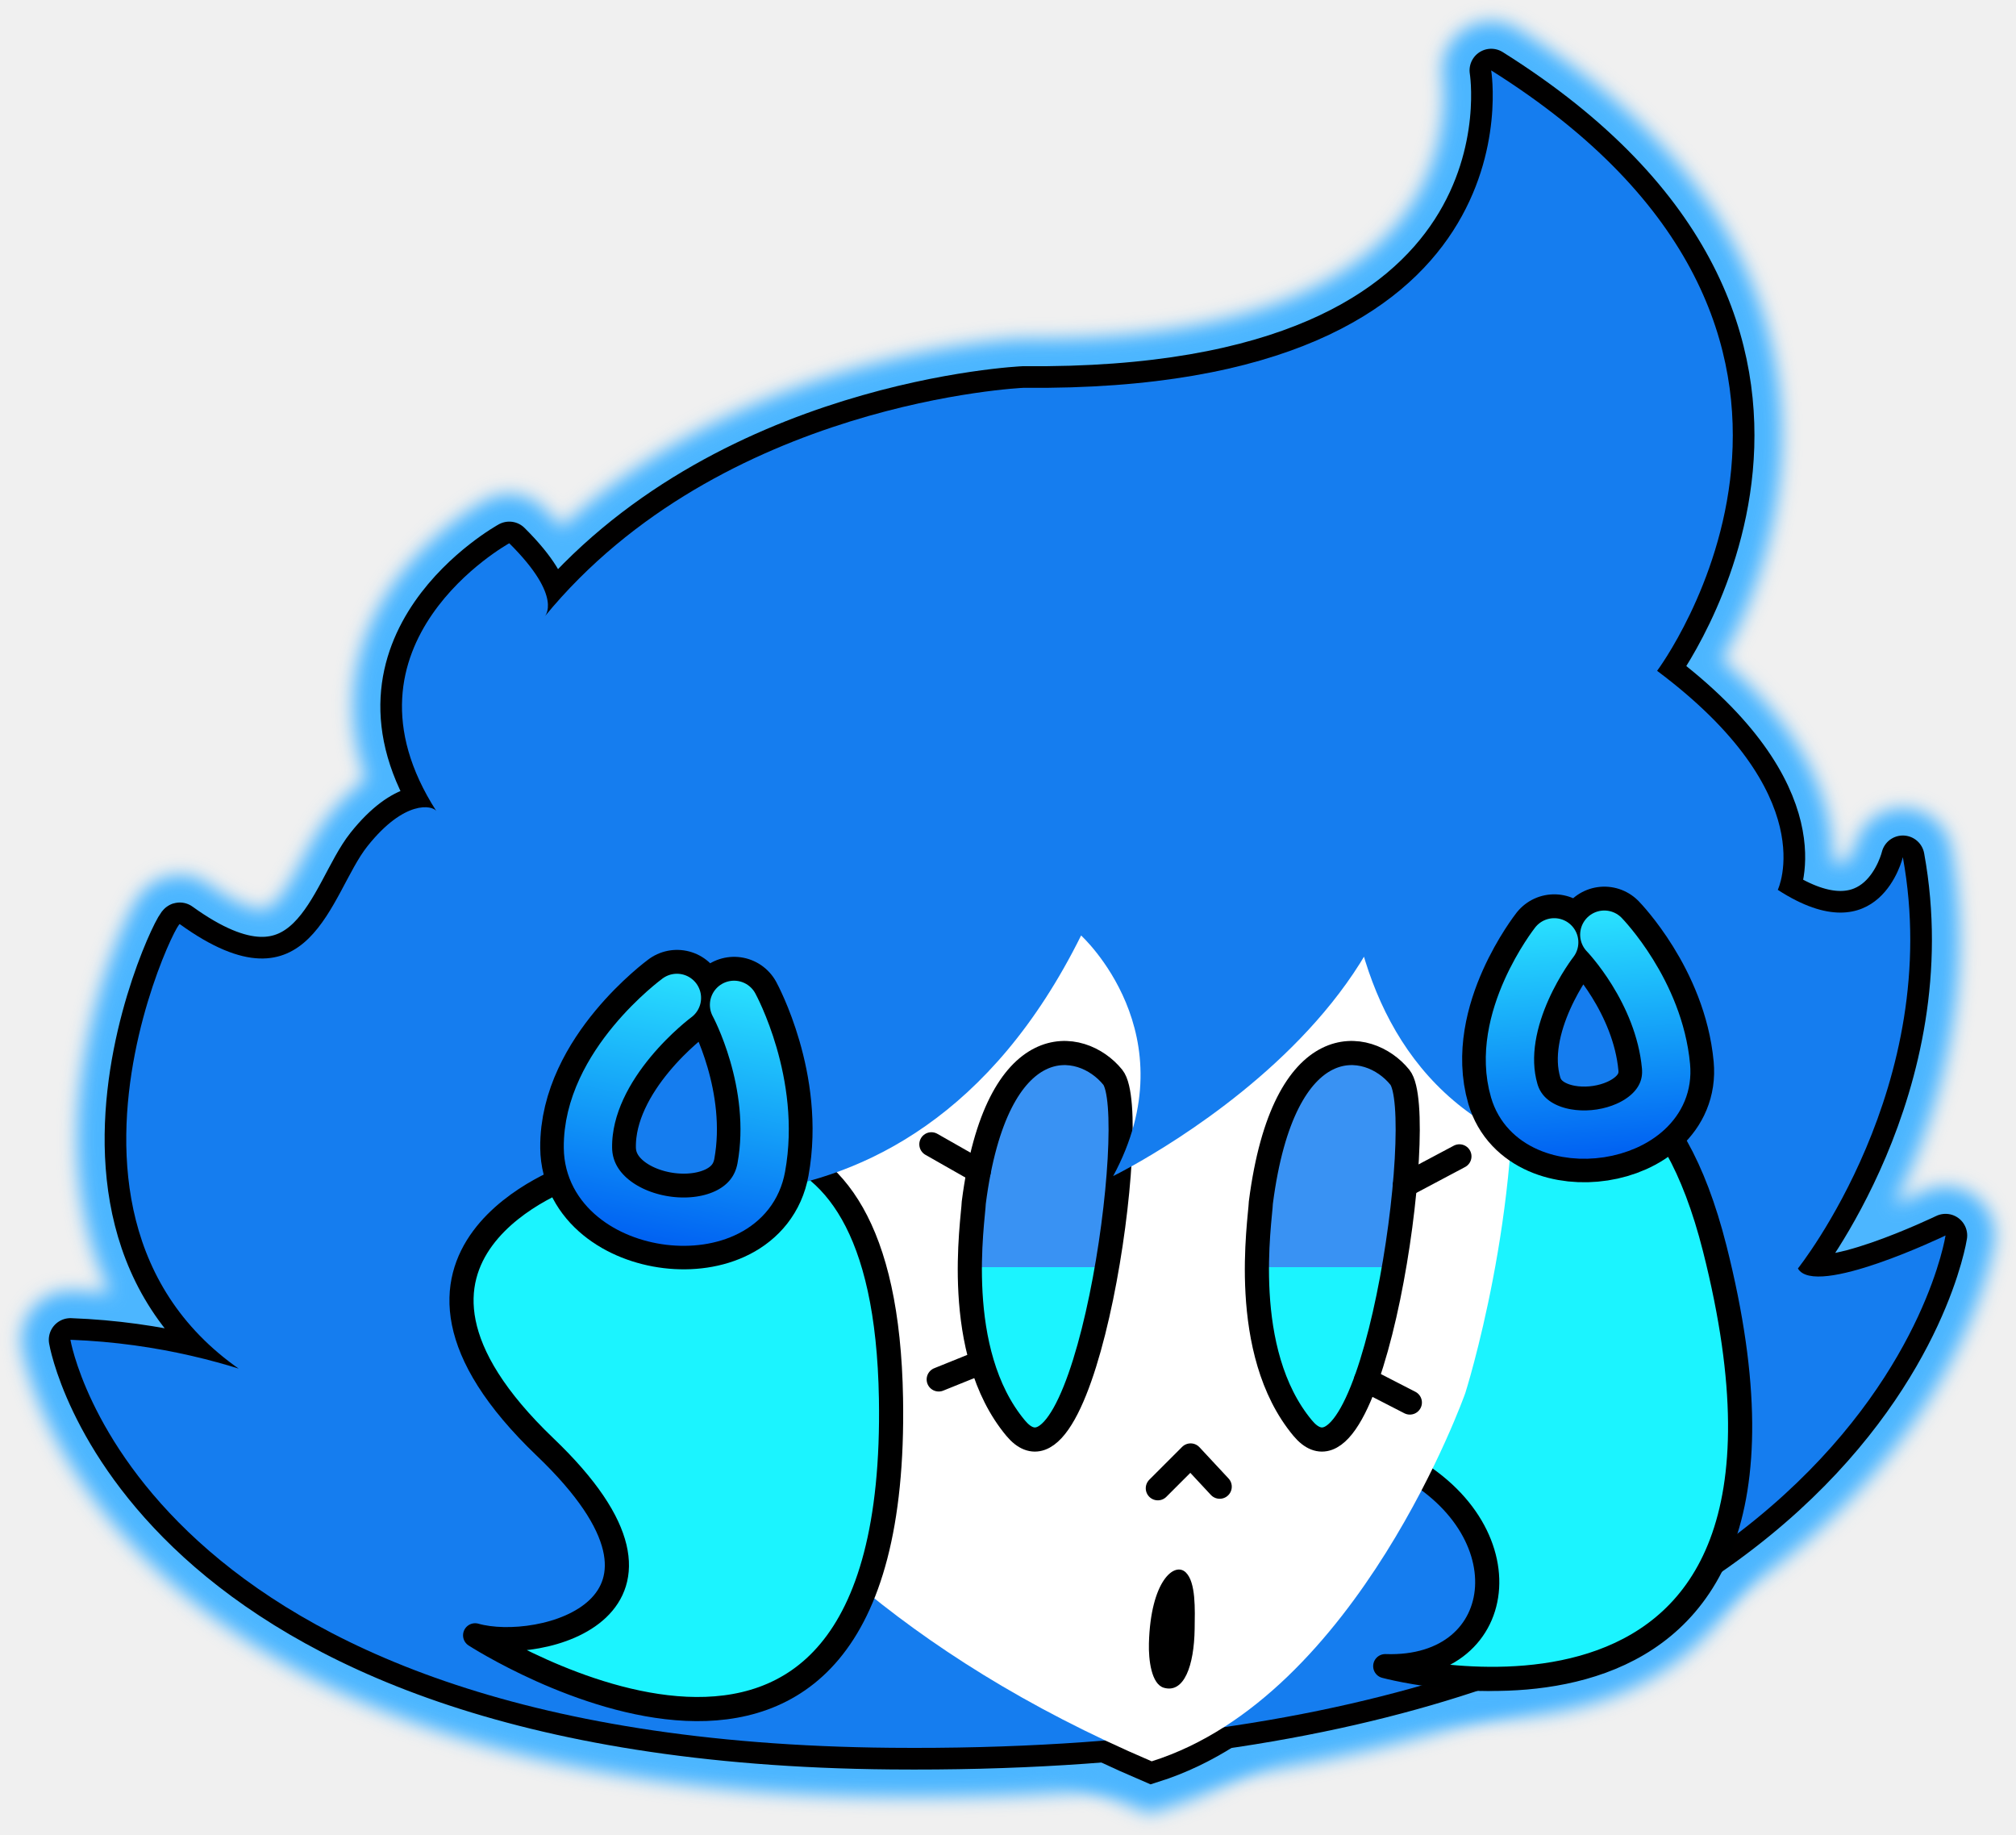
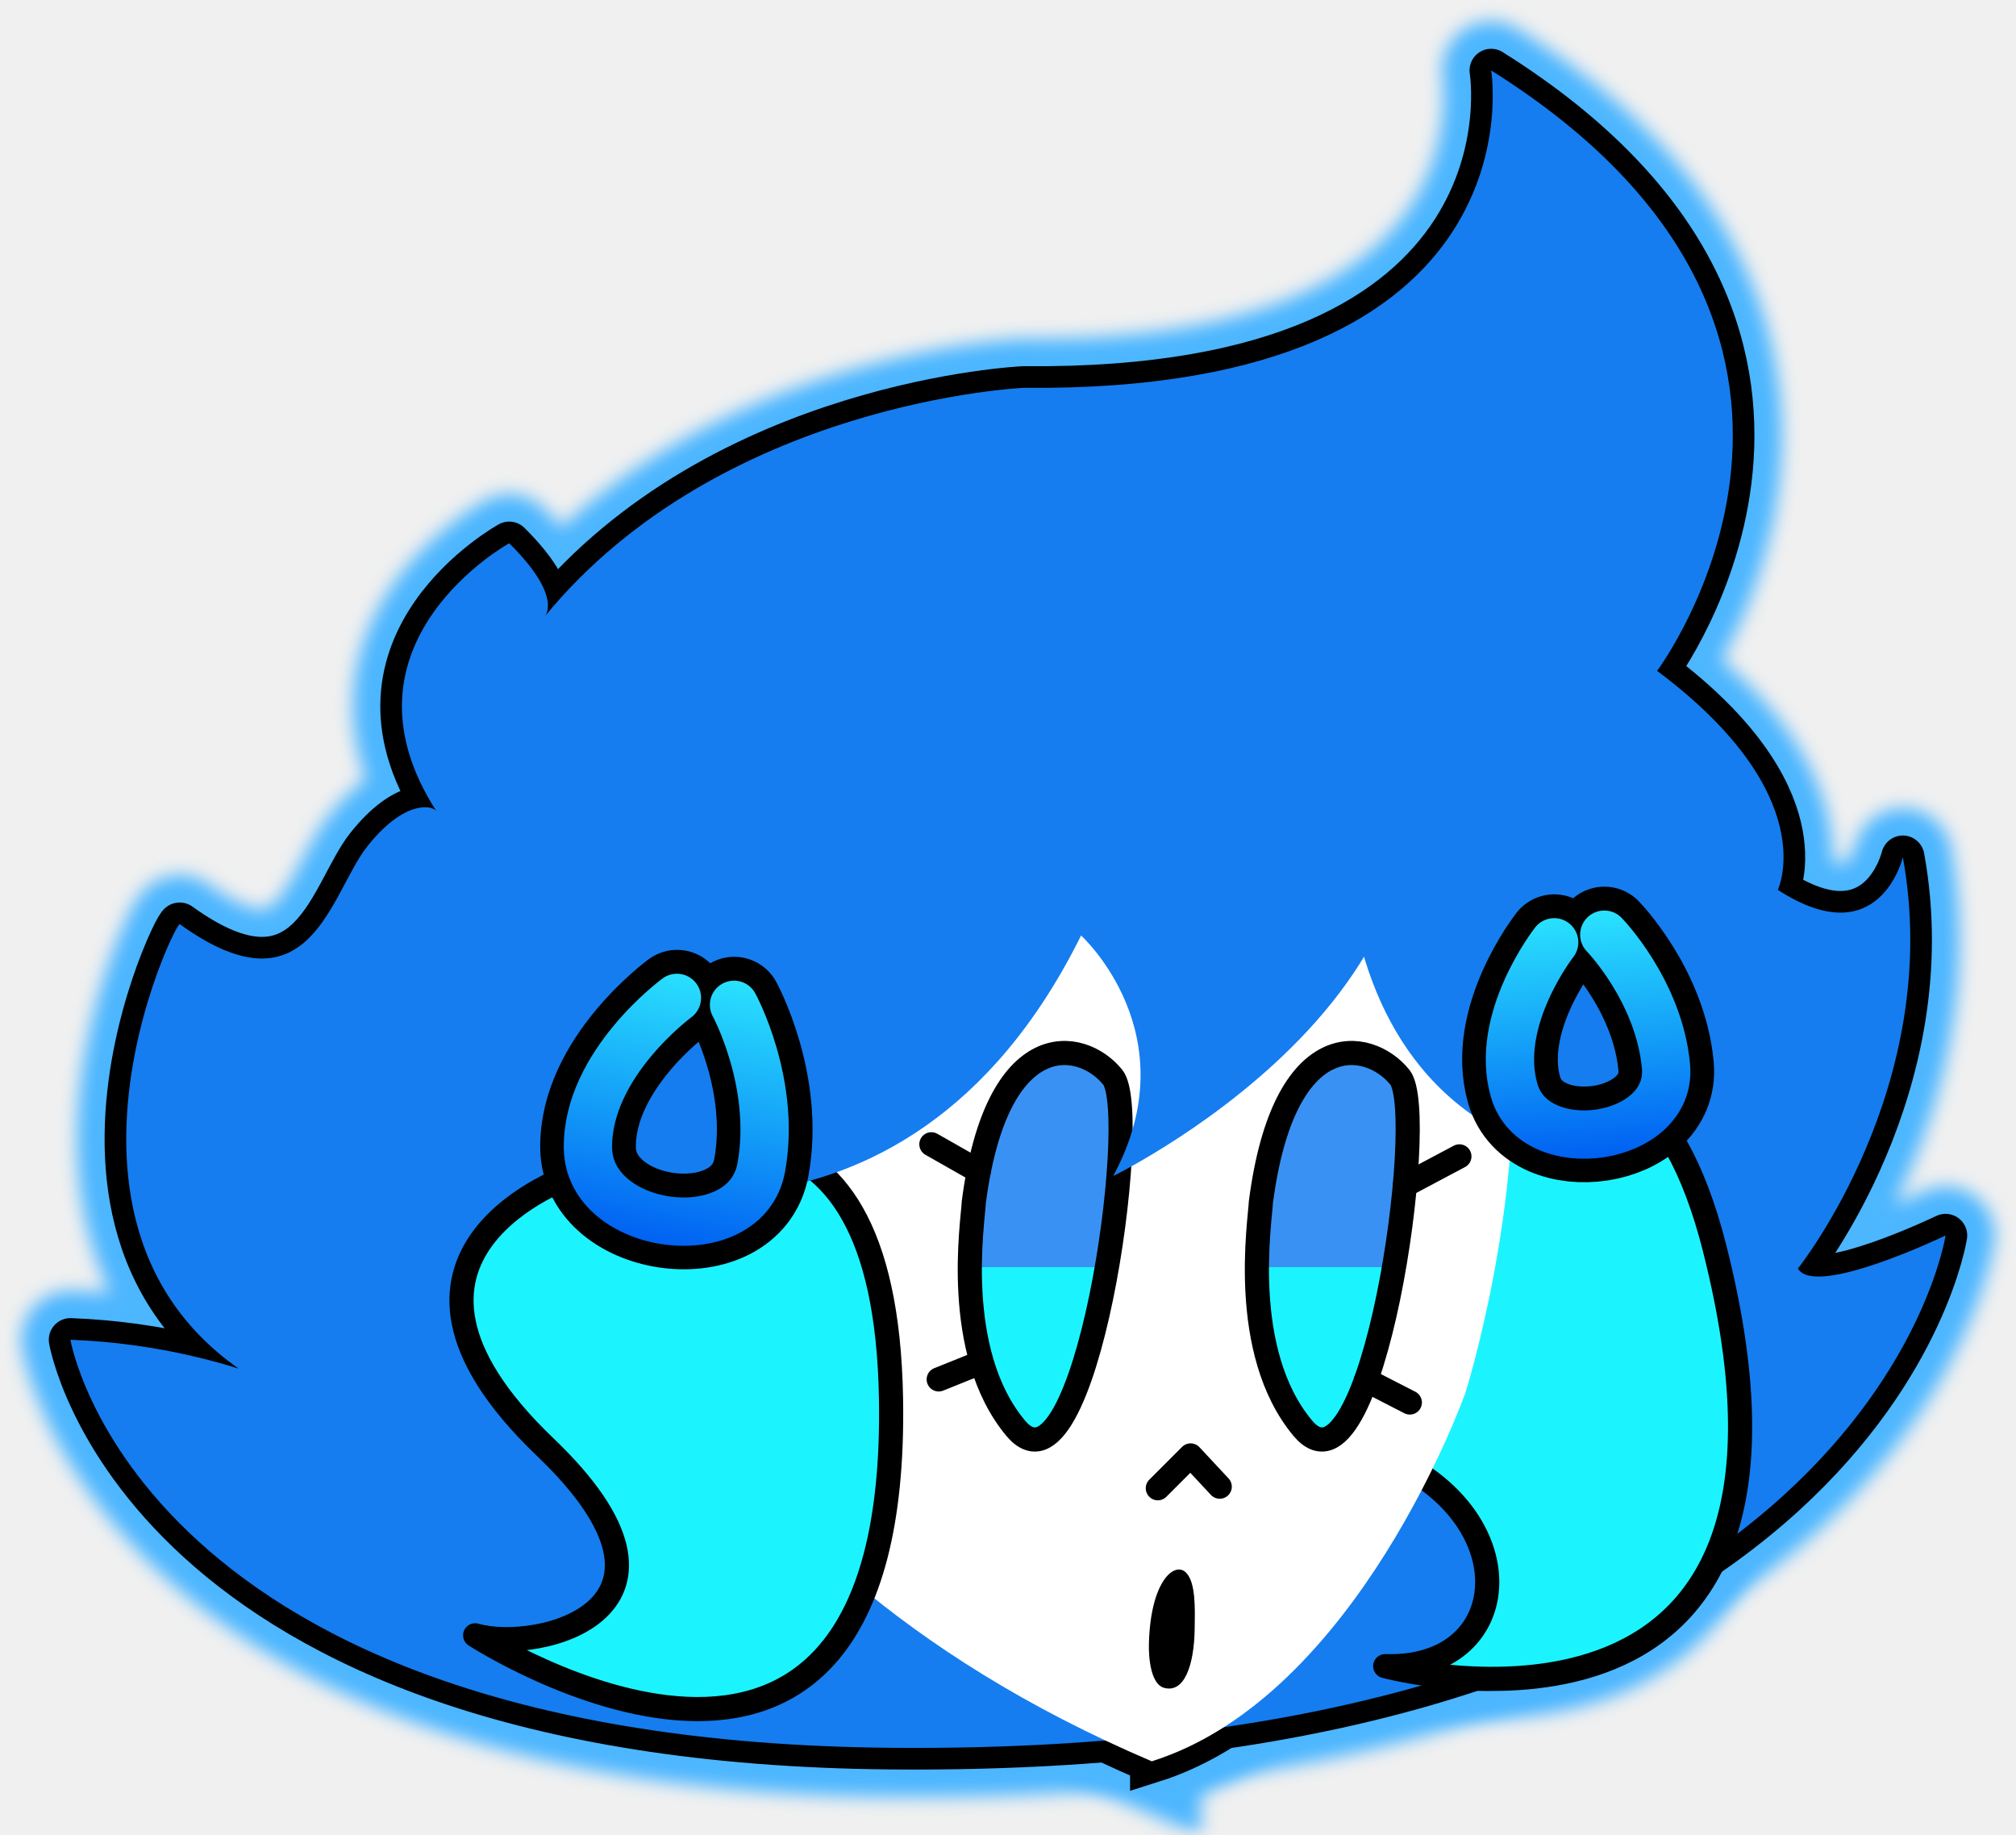
- <svg xmlns="http://www.w3.org/2000/svg" xmlns:xlink="http://www.w3.org/1999/xlink" width="55.196mm" height="50.227mm" viewBox="0 0 55.196 50.227" version="1.1" id="svg1">
-   <defs id="defs1">
-     <filter style="color-interpolation-filters:sRGB" id="filter51" x="-0.038" y="-0.042" width="1.075" height="1.084">
-       <feGaussianBlur stdDeviation="0.244" id="feGaussianBlur51" />
+ <svg xmlns="http://www.w3.org/2000/svg" xmlns:xlink="http://www.w3.org/1999/xlink" width="208.614" height="189.832" viewBox="0 0 55.196 50.227">
+   <defs>
+     <linearGradient xlink:href="#prefix__a" id="prefix__f" x1="77.301" y1="39.614" x2="77.301" y2="39.617" gradientUnits="userSpaceOnUse" gradientTransform="matrix(1.00159 0 0 .95875 -43.069 .944)" />
+     <linearGradient id="prefix__a">
+       <stop offset="0" stop-color="#3992f3" />
+       <stop offset="1" stop-color="#1bf4ff" />
+     </linearGradient>
+     <linearGradient xlink:href="#prefix__a" id="prefix__g" gradientUnits="userSpaceOnUse" gradientTransform="matrix(1.00159 0 0 .95875 -42.58 .944)" x1="77.301" y1="39.614" x2="77.301" y2="39.617" />
+     <linearGradient xlink:href="#prefix__b" id="prefix__h" x1="37.503" y1="64.629" x2="37.694" y2="57.443" gradientUnits="userSpaceOnUse" gradientTransform="rotate(9.352 231.727 -51.249) scale(1.09791)" />
+     <linearGradient id="prefix__b">
+       <stop offset="0" stop-color="#0060f2" />
+       <stop offset="1" stop-color="#2be7ff" />
+     </linearGradient>
+     <linearGradient xlink:href="#prefix__b" id="prefix__i" gradientUnits="userSpaceOnUse" gradientTransform="rotate(-6.263 -200.137 -72.077) scale(.96755)" x1="37.503" y1="64.629" x2="37.694" y2="57.443" />
+     <filter id="prefix__c" x="-.038" y="-.042" width="1.075" height="1.084" color-interpolation-filters="sRGB">
+       <feGaussianBlur stdDeviation=".244" />
    </filter>
-     <filter style="color-interpolation-filters:sRGB" id="filter52" x="-0.145" y="-0.114" width="1.29" height="1.23">
-       <feGaussianBlur stdDeviation="0.244" id="feGaussianBlur52" />
+     <filter id="prefix__d" x="-.145" y="-.114" width="1.29" height="1.23" color-interpolation-filters="sRGB">
+       <feGaussianBlur stdDeviation=".244" />
    </filter>
-     <filter style="color-interpolation-filters:sRGB" id="filter53" x="-0.077" y="-0.065" width="1.153" height="1.132">
-       <feGaussianBlur stdDeviation="0.244" id="feGaussianBlur53" />
+     <filter id="prefix__e" x="-.077" y="-.065" width="1.153" height="1.132" color-interpolation-filters="sRGB">
+       <feGaussianBlur stdDeviation=".244" />
    </filter>
-     <linearGradient xlink:href="#linearGradient31" id="linearGradient32" x1="77.301" y1="39.614" x2="77.301" y2="39.617" gradientUnits="userSpaceOnUse" gradientTransform="matrix(1.00159,0,0,0.9587473,-43.06898,0.9436217)" />
-     <linearGradient id="linearGradient31">
-       <stop style="stop-color:#3992f3;stop-opacity:1;" offset="0" id="stop31" />
-       <stop style="stop-color:#1bf4ff;stop-opacity:1;" offset="1" id="stop32" />
-     </linearGradient>
-     <linearGradient xlink:href="#linearGradient31" id="linearGradient34" gradientUnits="userSpaceOnUse" gradientTransform="matrix(1.00159,0,0,0.9587473,-42.58049,0.9436217)" x1="77.301" y1="39.614" x2="77.301" y2="39.617" />
-     <linearGradient xlink:href="#linearGradient25" id="linearGradient26" x1="37.503" y1="64.629" x2="37.694" y2="57.443" gradientUnits="userSpaceOnUse" gradientTransform="matrix(1.083318,0.1784096,-0.1784096,1.083318,-5.248146,-38.33667)" />
-     <linearGradient id="linearGradient25">
-       <stop style="stop-color:#0060f2;stop-opacity:1;" offset="0" id="stop25" />
-       <stop style="stop-color:#2be7ff;stop-opacity:1;" offset="1" id="stop26" />
-     </linearGradient>
-     <linearGradient xlink:href="#linearGradient25" id="linearGradient27" gradientUnits="userSpaceOnUse" gradientTransform="matrix(0.9617747,-0.105551,0.105551,0.9617747,6.668303,-22.26338)" x1="37.503" y1="64.629" x2="37.694" y2="57.443" />
  </defs>
-   <g id="layer1" transform="translate(-74.54072,-71.13755)">
-     <g id="g94" transform="translate(68.72214,66.89492)">
-       <path style="fill:#00ffff;fill-opacity:1;stroke:#4cb6ff;stroke-width:2.685;stroke-linecap:butt;stroke-linejoin:round;stroke-dasharray:none;stroke-opacity:1;filter:url(#filter51)" d="m 7.747,40.916 c 0,0 1.85,10.985 22.47,11.168 26.698,0.238 28.869,-14.023 28.869,-14.023 0,0 -3.573,1.721 -4.042,0.903 0,0 4.011,-5.017 2.873,-11.259 0,0 -0.636,2.703 -3.424,0.895 0,0 1.25,-2.59 -3.304,-5.995 0,0 6.925,-9.24 -4.543,-16.435 0,0 1.473,8.83 -12.799,8.688 0,0 -8.282,0.363 -13.12,6.266 0,0 0.54,-0.518 -0.965,-2.011 0,0 -4.953,2.731 -1.996,7.331 -0.106,-0.157 -0.868,-0.32 -1.888,0.963 -1.02,1.283 -1.547,4.72 -5.136,2.132 -0.126,-0.11 -5.464,10.906 5.046,13.692 0,0 -3.181,-2.135 -8.04,-2.315 z" id="path42" />
-       <path style="fill:#00ffff;fill-opacity:1;stroke:#4cb6ff;stroke-width:2.685;stroke-linecap:butt;stroke-linejoin:miter;stroke-dasharray:none;stroke-opacity:1;filter:url(#filter52)" d="m 41.721,36.663 c 0,0 -5.091,4.033 1.915,7.235 3.75,1.714 3.326,5.807 -0.154,5.685 0,0 12.792,3.465 9.021,-11.433 -2.316,-9.15 -8.646,-3.296 -10.782,-1.487 z" id="path43" />
-       <path style="fill:#00ffff;fill-opacity:1;stroke:#4cb6ff;stroke-width:2.685;stroke-linecap:butt;stroke-linejoin:miter;stroke-dasharray:none;stroke-opacity:1;filter:url(#filter53)" d="M 37.351,52.454 C 23.607,46.589 22.065,36.621 22.065,36.621 c 0,0 -0.462,-13.777 14.899,-14.045 15.361,-0.268 8.973,19.798 8.973,19.798 0,0 -2.941,8.304 -8.586,10.08 z" id="path44" />
-       <path style="display:inline;fill:#1be449;fill-opacity:1;stroke:#010000;stroke-width:1.185;stroke-linecap:butt;stroke-linejoin:round;stroke-dasharray:none;stroke-opacity:1" d="m 7.747,40.916 c 0,0 1.85,10.985 22.47,11.168 26.698,0.238 28.869,-14.023 28.869,-14.023 0,0 -3.573,1.721 -4.042,0.903 0,0 4.011,-5.017 2.873,-11.259 0,0 -0.636,2.703 -3.424,0.895 0,0 1.25,-2.59 -3.304,-5.995 0,0 6.925,-9.24 -4.543,-16.435 0,0 1.473,8.83 -12.799,8.688 0,0 -8.282,0.363 -13.12,6.266 0,0 0.54,-0.518 -0.965,-2.011 0,0 -4.953,2.731 -1.996,7.331 -0.106,-0.157 -0.868,-0.32 -1.888,0.963 -1.02,1.283 -1.547,4.72 -5.136,2.132 -0.126,-0.11 -5.464,10.906 5.046,13.692 0,0 -3.181,-2.135 -8.04,-2.315 z" id="path22-2" />
-       <path style="display:inline;fill:#1be449;fill-opacity:1;stroke:#010000;stroke-width:1.185;stroke-linecap:butt;stroke-linejoin:miter;stroke-dasharray:none;stroke-opacity:1" d="m 41.721,36.663 c 0,0 -5.091,4.033 1.915,7.235 3.75,1.714 3.326,5.807 -0.154,5.685 0,0 12.792,3.465 9.021,-11.433 -2.316,-9.15 -8.646,-3.296 -10.782,-1.487 z" id="path24-5-8" />
-       <path style="display:inline;fill:#1be449;fill-opacity:1;stroke:#010000;stroke-width:1.185;stroke-linecap:butt;stroke-linejoin:miter;stroke-dasharray:none;stroke-opacity:1" d="M 37.351,52.454 C 23.607,46.589 22.065,36.621 22.065,36.621 c 0,0 -0.462,-13.777 14.899,-14.045 15.361,-0.268 8.973,19.798 8.973,19.798 0,0 -2.941,8.304 -8.586,10.08 z" id="path21-9" />
-       <path style="fill:#157def;fill-opacity:1;stroke:none;stroke-width:0.245px;stroke-linecap:butt;stroke-linejoin:miter;stroke-opacity:1" d="m 2.768,-12.139 c 0,0 1.85,10.985 22.47,11.168 26.698,0.238 28.869,-14.023 28.869,-14.023 0,0 -3.573,1.721 -4.042,0.903 0,0 4.011,-5.017 2.873,-11.259 0,0 -0.636,2.703 -3.424,0.895 0,0 1.25,-2.59 -3.304,-5.995 0,0 6.925,-9.24 -4.543,-16.435 0,0 1.473,8.83 -12.799,8.688 0,0 -8.282,0.363 -13.12,6.266 0,0 0.54,-0.518 -0.965,-2.011 0,0 -4.953,2.731 -1.996,7.331 -0.106,-0.157 -0.868,-0.32 -1.888,0.963 -1.02,1.283 -1.547,4.72 -5.136,2.132 -0.126,-0.11 -5.464,10.906 5.046,13.692 0,0 -3.181,-2.135 -8.04,-2.315 z" id="path22" transform="translate(4.978514,53.05475)" />
-       <path style="fill:#1bf4ff;fill-opacity:1;stroke:#000000;stroke-width:0.661;stroke-linecap:round;stroke-linejoin:round;stroke-dasharray:none;stroke-opacity:1" d="m 41.984,36.929 c 0,0 -5.091,4.033 1.915,7.235 3.75,1.714 3.326,5.807 -0.154,5.685 0,0 12.792,3.465 9.021,-11.433 -2.316,-9.15 -8.646,-3.296 -10.782,-1.487 z" id="path24-5" />
-       <path style="fill:#ffffff;fill-opacity:1;stroke:none;stroke-width:0.3;stroke-linecap:butt;stroke-linejoin:miter;stroke-dasharray:none;stroke-opacity:1" d="M 37.351,52.454 C 23.607,46.589 22.065,36.621 22.065,36.621 c 0,0 -0.462,-13.777 14.899,-14.045 15.361,-0.268 8.973,19.798 8.973,19.798 0,0 -2.941,8.304 -8.586,10.08 z" id="path21" />
-       <path style="fill:#1bf4ff;fill-opacity:1;stroke:#000000;stroke-width:0.661;stroke-linecap:round;stroke-linejoin:round;stroke-dasharray:none;stroke-opacity:1" d="m 21.5,36.409 c 0,0 -6.32,2.122 -0.753,7.446 4.633,4.431 -0.163,5.652 -1.92,5.15 0,0 11.625,7.524 11.386,-6.478 -0.161,-9.437 -6.077,-7.061 -8.713,-6.119 z m 3.042,2.162" id="path24" />
-       <path style="fill:url(#linearGradient32);fill-opacity:1;stroke:#000000;stroke-width:0.661;stroke-linecap:butt;stroke-linejoin:miter;stroke-dasharray:none;stroke-opacity:1" d="m 33.009,37.157 c -0.018,0.498 -0.604,4.078 1.145,6.176 1.9,2.28 3.464,-8.61 2.66,-9.604 -0.857,-1.06 -3.177,-1.42 -3.805,3.428 z" id="path29" transform="translate(-0.5291667)" />
-       <path style="display:inline;fill:url(#linearGradient34);fill-opacity:1;stroke:#000000;stroke-width:0.661;stroke-linecap:butt;stroke-linejoin:miter;stroke-dasharray:none;stroke-opacity:1" d="m 33.497,37.157 c -0.018,0.498 -0.604,4.078 1.145,6.176 1.9,2.28 3.464,-8.61 2.66,-9.604 -0.857,-1.06 -3.177,-1.42 -3.805,3.428 z" id="path29-4" transform="translate(6.842792)" />
-       <path style="display:inline;fill:none;stroke:#000000;stroke-width:0.661;stroke-linecap:round;stroke-linejoin:round;stroke-dasharray:none;stroke-opacity:1" d="m 30.676,44.98 0.898,-0.898 0.796,0.855" id="path34" transform="translate(6.842792)" />
-       <path style="display:inline;fill:none;stroke:#000000;stroke-width:0.661;stroke-linecap:round;stroke-linejoin:round;stroke-dasharray:none;stroke-opacity:1" d="M 25.774,36.303 24.476,35.565" id="path35" transform="translate(6.842792)" />
-       <path style="display:inline;fill:none;stroke:#000000;stroke-width:0.661;stroke-linecap:round;stroke-linejoin:round;stroke-dasharray:none;stroke-opacity:1" d="m 25.82,41.54 -1.143,0.461" id="path36" transform="translate(6.842792)" />
-       <path style="display:inline;fill:none;stroke:#000000;stroke-width:0.661;stroke-linecap:round;stroke-linejoin:round;stroke-dasharray:none;stroke-opacity:1" d="m 37.44,36.688 1.493,-0.793" id="path37" transform="translate(6.842792)" />
-       <path style="display:inline;fill:none;stroke:#000000;stroke-width:0.661;stroke-linecap:round;stroke-linejoin:round;stroke-dasharray:none;stroke-opacity:1" d="m 36.377,42.017 1.199,0.616" id="path38" transform="translate(6.842792)" />
-       <path style="display:inline;fill:#000000;fill-opacity:1;stroke:none;stroke-width:0.661;stroke-linecap:butt;stroke-linejoin:miter;stroke-dasharray:none;stroke-opacity:1" d="m 31.443,47.285 c -0.309,-0.303 -0.965,0.228 -1.011,1.94 -0.012,0.452 0.067,1.118 0.41,1.216 0.554,0.159 0.827,-0.606 0.842,-1.608 0.008,-0.542 0.036,-1.276 -0.241,-1.548 z" id="path39" transform="translate(6.842792)" />
-       <path style="fill:#157def;fill-opacity:1;stroke:none;stroke-width:0.265px;stroke-linecap:butt;stroke-linejoin:miter;stroke-opacity:1" d="m 21.5,36.409 c 0,0 8.998,3.358 13.918,-6.56 0,0 2.978,2.701 0.878,6.585 0,0 12,-5.848 6.786,-14.49 0,0 -2.628,10.703 4.543,13.633 6.635,2.711 -1.393,-15.674 -1.393,-15.674 0,0 -29.798,-7.904 -24.979,13.247" id="path23" />
-       <path style="fill:none;fill-opacity:1;stroke:#000000;stroke-width:2.619;stroke-linecap:round;stroke-linejoin:miter;stroke-dasharray:none;stroke-opacity:1" d="m 24.355,31.553 c 0,0 -2.462,1.806 -2.436,4.104 0.025,2.297 4.325,2.849 4.746,0.537 0.421,-2.312 -0.746,-4.451 -0.746,-4.451" id="path25-2-9" />
-       <path style="fill:none;fill-opacity:1;stroke:url(#linearGradient26);stroke-width:1.323;stroke-linecap:round;stroke-linejoin:miter;stroke-dasharray:none" d="m 24.352,31.558 c 0,0 -2.462,1.806 -2.436,4.104 0.025,2.297 4.325,2.849 4.746,0.537 0.421,-2.312 -0.746,-4.451 -0.746,-4.451" id="path25-2" />
-       <path style="fill:none;fill-opacity:1;stroke:#000000;stroke-width:2.619;stroke-linecap:round;stroke-linejoin:miter;stroke-dasharray:none;stroke-opacity:1" d="m 48.372,30.032 c 0,0 -1.661,2.117 -1.094,4.061 0.566,1.944 4.347,1.392 4.155,-0.67 -0.191,-2.062 -1.689,-3.601 -1.689,-3.601" id="path25-2-9-0" />
-       <path style="fill:none;fill-opacity:1;stroke:url(#linearGradient27);stroke-width:1.323;stroke-linecap:round;stroke-linejoin:miter;stroke-dasharray:none" d="m 48.371,30.037 c 0,0 -1.661,2.117 -1.094,4.061 0.566,1.944 4.347,1.392 4.155,-0.67 -0.191,-2.062 -1.689,-3.601 -1.689,-3.601" id="path25-2-2" />
-     </g>
-   </g>
+   <path d="M7.747 40.916s1.85 10.985 22.47 11.168c26.698.238 28.87-14.022 28.87-14.022s-3.574 1.72-4.043.903c0 0 4.011-5.016 2.873-11.259 0 0-.636 2.703-3.424.895 0 0 1.25-2.59-3.304-5.995 0 0 6.925-9.24-4.544-16.435 0 0 1.474 8.83-12.798 8.688 0 0-8.282.362-13.12 6.265 0 0 .54-.517-.966-2.01 0 0-4.953 2.73-1.996 7.33-.106-.157-.869-.32-1.888.963-1.02 1.283-1.547 4.72-5.136 2.133-.126-.11-5.465 10.905 5.046 13.691 0 0-3.181-2.134-8.04-2.315z" fill="#0ff" stroke="#4cb6ff" stroke-width="2.685" stroke-linejoin="round" filter="url(#prefix__c)" transform="translate(-5.819 -4.243)" />
+   <path d="M41.721 36.663s-5.091 4.033 1.915 7.235c3.75 1.714 3.327 5.808-.154 5.685 0 0 12.792 3.465 9.02-11.433-2.315-9.15-8.645-3.297-10.78-1.487z" fill="#0ff" stroke="#4cb6ff" stroke-width="2.685" filter="url(#prefix__d)" transform="translate(-5.819 -4.243)" />
+   <path d="M37.351 52.454C23.607 46.589 22.065 36.62 22.065 36.62s-.461-13.777 14.9-14.045c15.36-.269 8.972 19.798 8.972 19.798s-2.94 8.304-8.586 10.08z" fill="#0ff" stroke="#4cb6ff" stroke-width="2.685" filter="url(#prefix__e)" transform="translate(-5.819 -4.243)" />
+   <path d="M1.928 36.673s1.85 10.985 22.47 11.169c26.699.237 28.87-14.023 28.87-14.023s-3.574 1.72-4.043.904c0 0 4.012-5.017 2.873-11.26 0 0-.635 2.703-3.423.895 0 0 1.25-2.59-3.305-5.995 0 0 6.925-9.24-4.543-16.435 0 0 1.473 8.83-12.799 8.688 0 0-8.282.363-13.12 6.266 0 0 .54-.518-.966-2.012 0 0-4.953 2.732-1.996 7.331-.106-.157-.868-.32-1.888.964-1.02 1.283-1.547 4.72-5.136 2.132-.126-.11-5.464 10.905 5.047 13.692 0 0-3.182-2.135-8.04-2.316z" fill="#1be449" stroke="#010000" stroke-width="1.185" stroke-linejoin="round" />
+   <path d="M35.903 32.42s-5.092 4.034 1.915 7.236c3.75 1.713 3.326 5.807-.154 5.684 0 0 12.791 3.465 9.02-11.433-2.316-9.15-8.646-3.296-10.781-1.487z" fill="#1be449" stroke="#010000" stroke-width="1.185" />
+   <path d="M31.533 48.211C17.788 42.346 16.247 32.38 16.247 32.38s-.462-13.777 14.899-14.046c15.36-.268 8.973 19.798 8.973 19.798s-2.941 8.304-8.586 10.08z" fill="#1be449" stroke="#010000" stroke-width="1.185" />
+   <path d="M1.928 36.673s1.85 10.985 22.47 11.169c26.699.237 28.87-14.023 28.87-14.023s-3.574 1.72-4.043.904c0 0 4.012-5.017 2.873-11.26 0 0-.635 2.703-3.423.895 0 0 1.25-2.59-3.305-5.995 0 0 6.925-9.24-4.543-16.435 0 0 1.473 8.83-12.799 8.688 0 0-8.282.363-13.12 6.266 0 0 .54-.518-.966-2.012 0 0-4.953 2.732-1.996 7.331-.106-.157-.868-.32-1.888.964-1.02 1.283-1.547 4.72-5.136 2.132-.126-.11-5.464 10.905 5.047 13.692 0 0-3.182-2.135-8.04-2.316z" fill="#157def" />
+   <path d="M36.165 32.686s-5.091 4.033 1.915 7.235c3.75 1.714 3.327 5.807-.154 5.685 0 0 12.792 3.465 9.02-11.433-2.315-9.15-8.645-3.297-10.78-1.487z" fill="#1bf4ff" stroke="#000" stroke-width=".661" stroke-linecap="round" stroke-linejoin="round" />
+   <path d="M31.533 48.211C17.788 42.346 16.247 32.38 16.247 32.38s-.462-13.777 14.899-14.046c15.36-.268 8.973 19.798 8.973 19.798s-2.941 8.304-8.586 10.08z" fill="#fff" />
+   <path d="M15.681 32.167s-6.32 2.122-.752 7.446c4.633 4.43-.163 5.652-1.92 5.15 0 0 11.624 7.525 11.386-6.478-.161-9.437-6.078-7.06-8.714-6.118zm3.043 2.162" fill="#1bf4ff" stroke="#000" stroke-width=".661" stroke-linecap="round" stroke-linejoin="round" />
+   <path d="M33.009 37.157c-.018.497-.605 4.077 1.144 6.176 1.9 2.28 3.464-8.61 2.66-9.604-.856-1.06-3.176-1.42-3.804 3.428z" transform="translate(-6.348 -4.243)" fill="url(#prefix__f)" stroke="#000" stroke-width=".661" />
+   <path d="M33.497 37.157c-.018.497-.604 4.077 1.145 6.176 1.9 2.28 3.464-8.61 2.66-9.604-.857-1.06-3.177-1.42-3.805 3.428z" transform="translate(1.024 -4.243)" fill="url(#prefix__g)" stroke="#000" stroke-width=".661" />
+   <path d="M31.7 40.737l.898-.898.797.855M26.799 32.06l-1.299-.738M26.845 37.298l-1.144.46M38.464 32.446l1.493-.793M37.4 37.774l1.2.616" fill="none" stroke="#000" stroke-width=".661" stroke-linecap="round" stroke-linejoin="round" />
+   <path d="M32.468 43.042c-.31-.303-.965.229-1.012 1.94-.012.452.067 1.118.41 1.217.555.159.828-.606.843-1.609.008-.542.036-1.276-.241-1.548z" />
+   <path d="M15.681 32.167s8.999 3.357 13.918-6.56c0 0 2.978 2.7.879 6.584 0 0 12-5.848 6.786-14.49 0 0-2.628 10.702 4.543 13.633 6.634 2.71-1.393-15.675-1.393-15.675s-29.799-7.904-24.98 13.247" fill="#157def" />
+   <path d="M18.537 27.31s-2.462 1.806-2.437 4.104c.026 2.297 4.325 2.849 4.746.537.42-2.312-.745-4.451-.745-4.451" fill="none" stroke="#000" stroke-width="2.619" stroke-linecap="round" />
+   <path d="M24.352 31.558s-2.461 1.806-2.436 4.104c.025 2.297 4.325 2.849 4.746.537.42-2.312-.746-4.451-.746-4.451" fill="none" stroke="url(#prefix__h)" stroke-width="1.323" stroke-linecap="round" transform="translate(-5.819 -4.243)" />
+   <path d="M42.554 25.79s-1.661 2.117-1.095 4.06c.567 1.944 4.347 1.392 4.156-.67-.192-2.061-1.689-3.6-1.689-3.6" fill="none" stroke="#000" stroke-width="2.619" stroke-linecap="round" />
+   <path d="M48.371 30.037s-1.66 2.117-1.094 4.061c.566 1.944 4.346 1.392 4.155-.67-.191-2.062-1.689-3.6-1.689-3.6" fill="none" stroke="url(#prefix__i)" stroke-width="1.323" stroke-linecap="round" transform="translate(-5.819 -4.243)" />
</svg>
